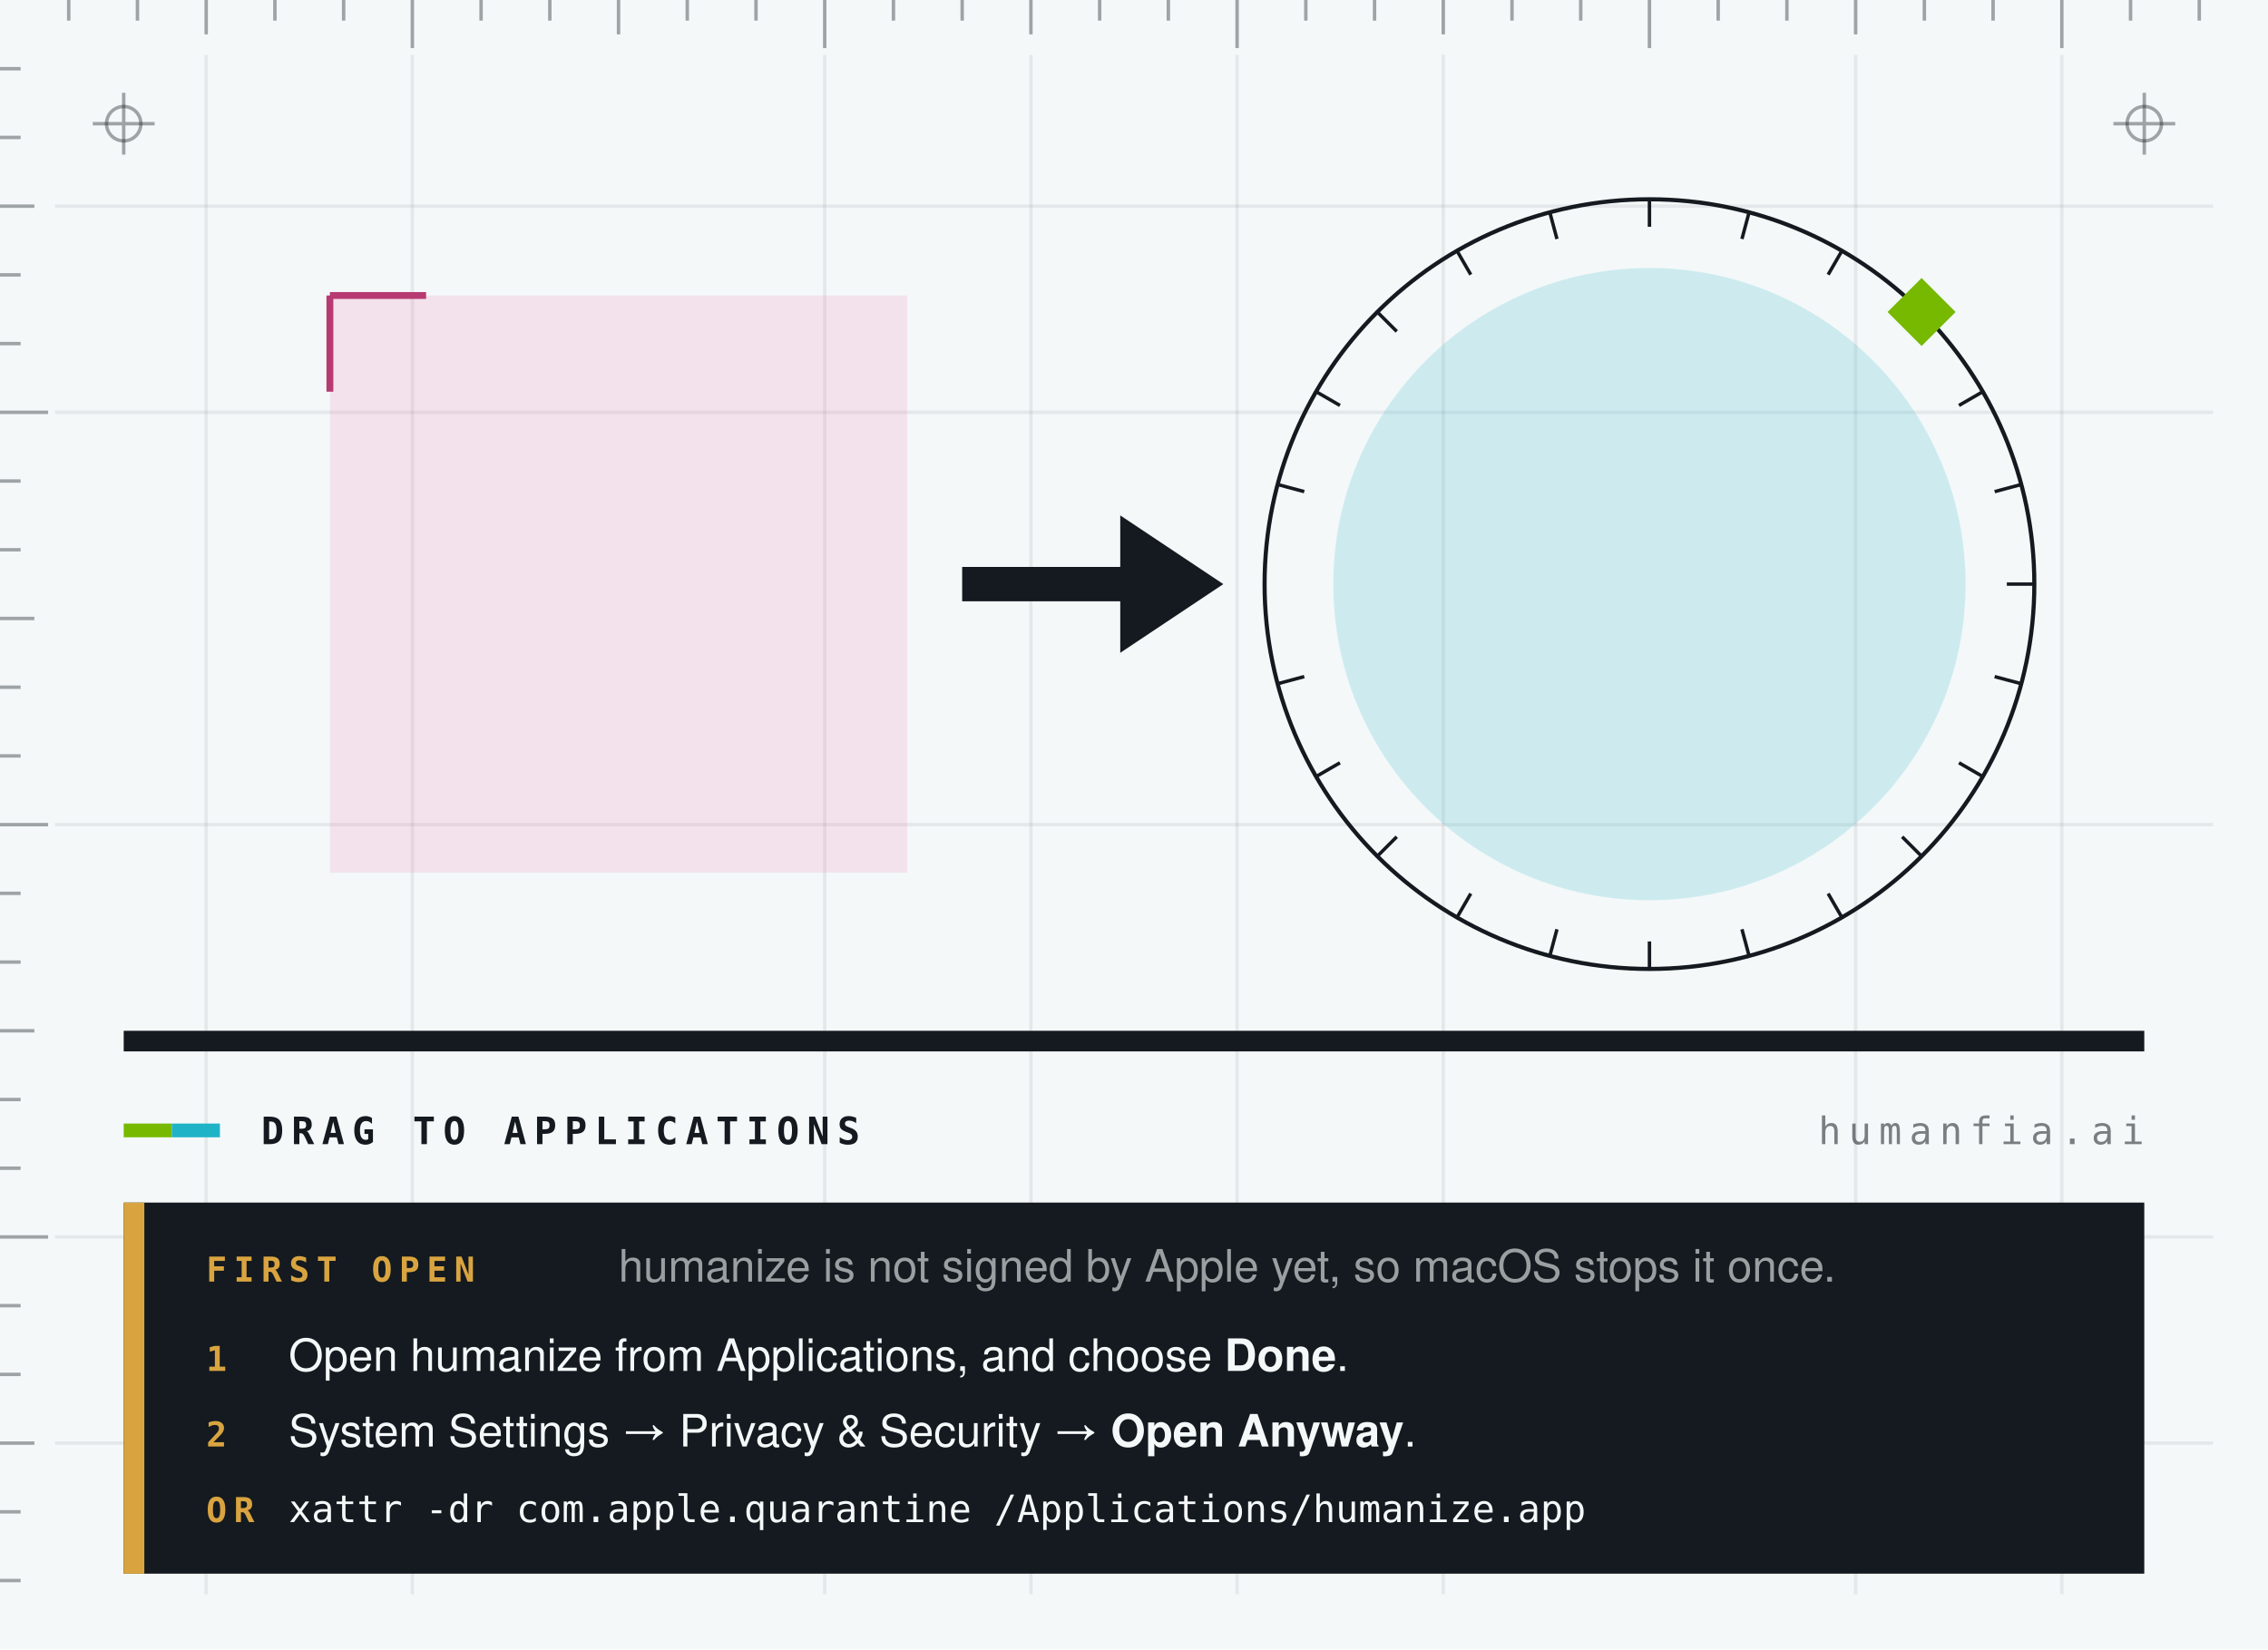
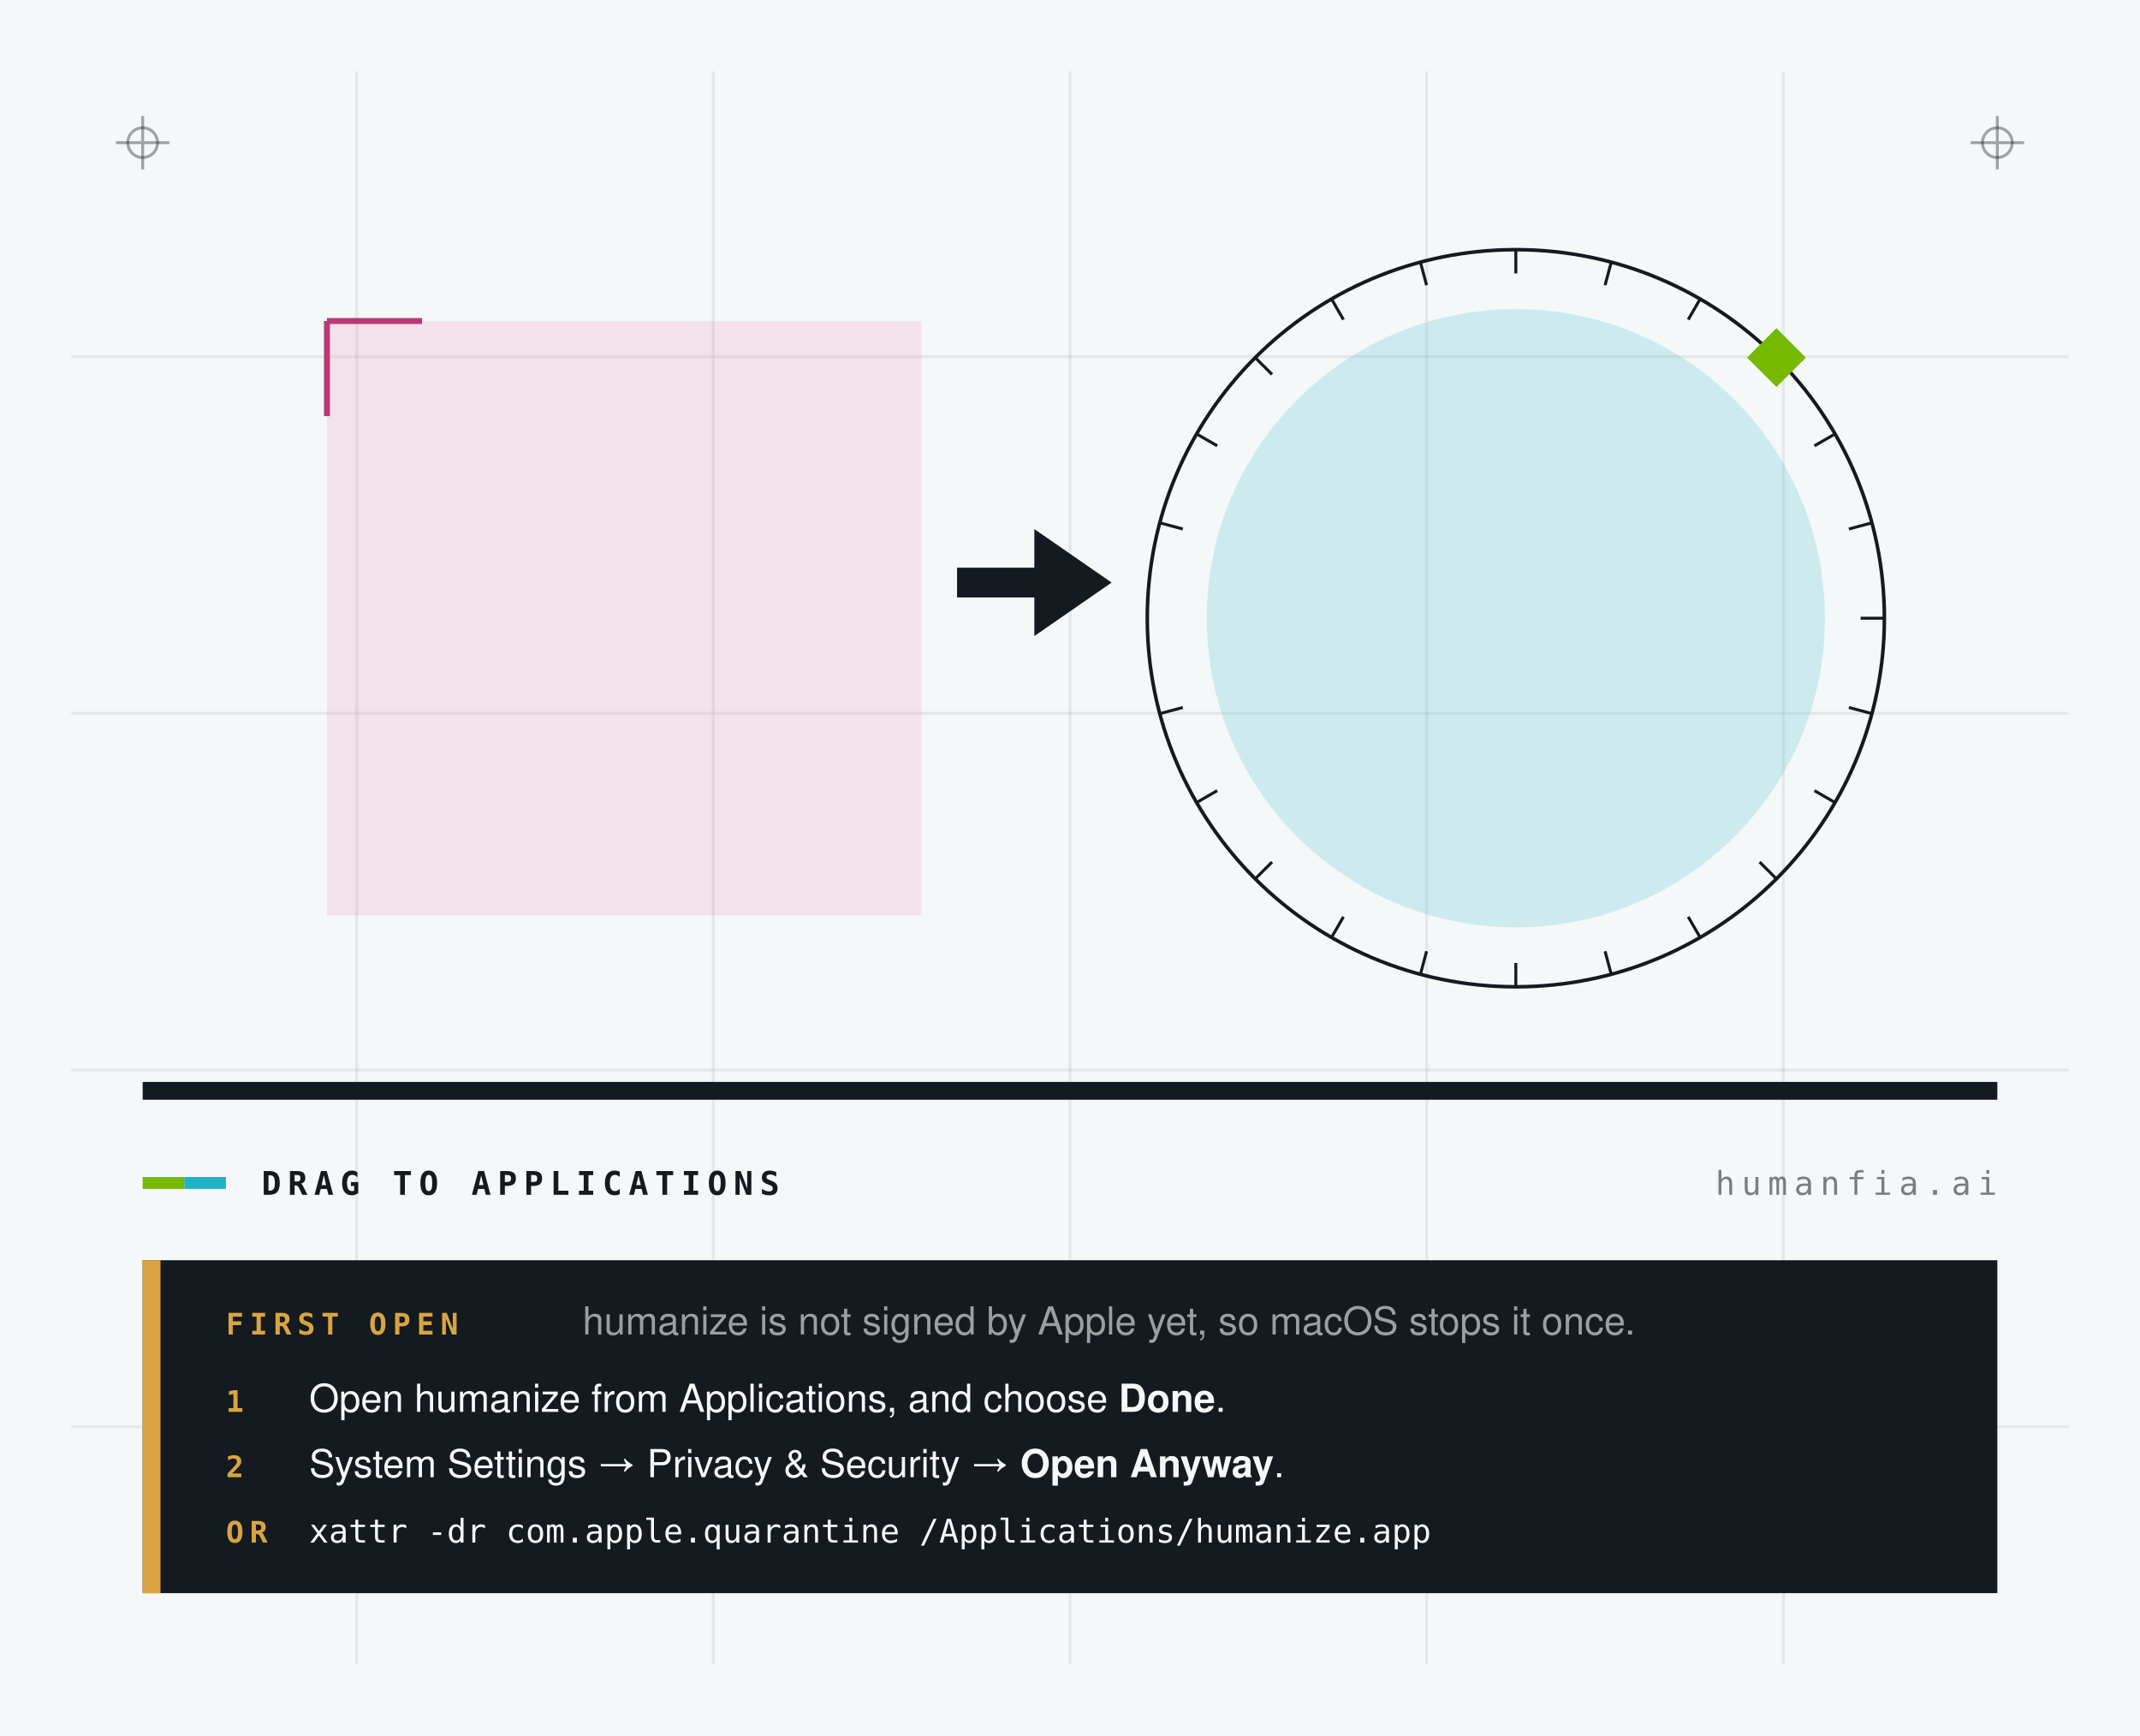
- <svg xmlns="http://www.w3.org/2000/svg" viewBox="0 0 660 480" width="660" height="480">
-   <rect width="660" height="480" fill="#f4f8f9" />
+ <svg xmlns="http://www.w3.org/2000/svg" viewBox="0 0 720 584" width="720" height="584">
+   <rect width="720" height="584" fill="#f4f8f9" />
  <g stroke="#141a1f" stroke-opacity="0.07">
-     <path d="M60 16V464M120 16V464M240 16V464M300 16V464M360 16V464M420 16V464M540 16V464M600 16V464" />
-     <path d="M16 60H644M16 120H644M16 240H644M16 360H644M16 420H644" />
+     <path d="M120 24V560M240 24V560M360 24V560M480 24V560M600 24V560" />
+     <path d="M24 120H696M24 240H696M24 360H696M24 480H696" />
  </g>
-   <g stroke="#141a1f" stroke-opacity="0.38">
-     <path d="M20 0v6M40 0v6M60 0v10M80 0v6M100 0v6M120 0v14M140 0v6M160 0v6M180 0v10M200 0v6M220 0v6M240 0v14M260 0v6M280 0v6M300 0v10M320 0v6M340 0v6M360 0v14M380 0v6M400 0v6M420 0v10M440 0v6M460 0v6M480 0v14M500 0v6M520 0v6M540 0v10M560 0v6M580 0v6M600 0v14M620 0v6M640 0v6" />
-     <path d="M0 20h6M0 40h6M0 60h10M0 80h6M0 100h6M0 120h14M0 140h6M0 160h6M0 180h10M0 200h6M0 220h6M0 240h14M0 260h6M0 280h6M0 300h10M0 320h6M0 340h6M0 360h14M0 380h6M0 400h6M0 420h10M0 440h6M0 460h6" />
-     <g fill="none">
-       <circle cx="36" cy="36" r="5" />
-       <path d="M27 36h18M36 27v18" />
-       <circle cx="624" cy="36" r="5" />
-       <path d="M615 36h18M624 27v18" />
-     </g>
+   <g stroke="#141a1f" stroke-opacity="0.38" fill="none">
+     <circle cx="48" cy="48" r="5" />
+     <path d="M39 48h18M48 39v18" />
+     <circle cx="672" cy="48" r="5" />
+     <path d="M663 48h18M672 39v18" />
  </g>
-   <rect x="96" y="86" width="168" height="168" fill="#ec6fa3" fill-opacity="0.16" />
-   <path d="M96 86h28M96 86v28" stroke="#b83a72" stroke-width="2" fill="none" />
-   <circle cx="480" cy="170" r="92" fill="#1fb3c7" fill-opacity="0.18" />
-   <circle cx="480" cy="170" r="112" fill="none" stroke="#141a1f" stroke-width="1.2" />
-   <g stroke="#141a1f" stroke-width="1" transform="translate(480 170)">
-     <path id="tick" d="M0 -112v8" />
+   <rect x="110" y="108" width="200" height="200" fill="#ec6fa3" fill-opacity="0.16" />
+   <path d="M110 108h32M110 108v32" stroke="#b83a72" stroke-width="2" fill="none" />
+   <circle cx="510" cy="208" r="104" fill="#1fb3c7" fill-opacity="0.18" />
+   <circle cx="510" cy="208" r="124" fill="none" stroke="#141a1f" stroke-width="1.2" />
+   <g stroke="#141a1f" stroke-width="1" transform="translate(510 208)">
+     <path id="tick" d="M0 -124v8" />
    <use href="#tick" transform="rotate(15)" />
    <use href="#tick" transform="rotate(30)" />
    <use href="#tick" transform="rotate(60)" />
    <use href="#tick" transform="rotate(75)" />
    <use href="#tick" transform="rotate(90)" />
    <use href="#tick" transform="rotate(105)" />
    <use href="#tick" transform="rotate(120)" />
    <use href="#tick" transform="rotate(135)" />
    <use href="#tick" transform="rotate(150)" />
    <use href="#tick" transform="rotate(165)" />
    <use href="#tick" transform="rotate(180)" />
    <use href="#tick" transform="rotate(195)" />
    <use href="#tick" transform="rotate(210)" />
    <use href="#tick" transform="rotate(225)" />
    <use href="#tick" transform="rotate(240)" />
    <use href="#tick" transform="rotate(255)" />
    <use href="#tick" transform="rotate(285)" />
    <use href="#tick" transform="rotate(300)" />
    <use href="#tick" transform="rotate(315)" />
    <use href="#tick" transform="rotate(330)" />
    <use href="#tick" transform="rotate(345)" />
  </g>
-   <rect x="-7" y="-119" width="14" height="14" fill="#76b900" transform="translate(480 170) rotate(45)" />
-   <path d="M280 165H330V175H280Z" fill="#141a1f" />
-   <path d="M326 150L356 170L326 190Z" fill="#141a1f" />
-   <rect x="36" y="300" width="588" height="6" fill="#141a1f" />
-   <rect x="36" y="327" width="14" height="4" fill="#76b900" />
-   <rect x="50" y="327" width="14" height="4" fill="#1fb3c7" />
+   <rect x="-7" y="-131" width="14" height="14" fill="#76b900" transform="translate(510 208) rotate(45)" />
+   <path d="M322 191H352V201H322Z" fill="#141a1f" />
+   <path d="M348 178L374 196L348 214Z" fill="#141a1f" />
+   <rect x="48" y="364" width="624" height="6" fill="#141a1f" />
+   <rect x="48" y="396" width="14" height="4" fill="#76b900" />
+   <rect x="62" y="396" width="14" height="4" fill="#1fb3c7" />
  <g font-family="'SF Mono', ui-monospace, Menlo, monospace" font-size="11" letter-spacing="2.2" fill="#141a1f">
-     <text x="76" y="333" font-weight="700">DRAG TO APPLICATIONS</text>
-     <text x="624" y="333" text-anchor="end" fill-opacity="0.55">humanfia.ai</text>
+     <text x="88" y="402" font-weight="700">DRAG TO APPLICATIONS</text>
+     <text x="672" y="402" text-anchor="end" fill-opacity="0.55">humanfia.ai</text>
  </g>
  <g id="unsigned">
-     <rect x="36" y="350" width="588" height="108" fill="#141a1f" />
-     <rect x="36" y="350" width="6" height="108" fill="#d9a440" />
+     <rect x="48" y="424" width="624" height="112" fill="#141a1f" />
+     <rect x="48" y="424" width="6" height="112" fill="#d9a440" />
    <g font-family="'SF Mono', ui-monospace, Menlo, monospace" font-size="10" letter-spacing="2" fill="#d9a440" font-weight="700">
-       <text x="60" y="373">FIRST OPEN</text>
-       <text x="60" y="399">1</text>
-       <text x="60" y="421">2</text>
-       <text x="60" y="443">OR</text>
+       <text x="76" y="449">FIRST OPEN</text>
+       <text x="76" y="475">1</text>
+       <text x="76" y="497">2</text>
+       <text x="76" y="519">OR</text>
    </g>
    <g font-family="'Helvetica Neue', Helvetica, Arial, sans-serif" font-size="13" fill="#f4f8f9">
-       <text x="180" y="373" fill-opacity="0.6">humanize is not signed by Apple yet, so macOS stops it once.</text>
-       <text x="84" y="399">Open humanize from Applications, and choose <tspan font-weight="700">Done</tspan>.</text>
-       <text x="84" y="421">System Settings → Privacy &amp; Security → <tspan font-weight="700">Open Anyway</tspan>.</text>
+       <text x="196" y="449" fill-opacity="0.6">humanize is not signed by Apple yet, so macOS stops it once.</text>
+       <text x="104" y="475">Open humanize from Applications, and choose <tspan font-weight="700">Done</tspan>.</text>
+       <text x="104" y="497">System Settings → Privacy &amp; Security → <tspan font-weight="700">Open Anyway</tspan>.</text>
    </g>
-     <text x="84" y="443" font-family="'SF Mono', ui-monospace, Menlo, monospace" font-size="11" fill="#f4f8f9">xattr -dr com.apple.quarantine /Applications/humanize.app</text>
+     <text x="104" y="519" font-family="'SF Mono', ui-monospace, Menlo, monospace" font-size="11" fill="#f4f8f9">xattr -dr com.apple.quarantine /Applications/humanize.app</text>
  </g>
</svg>
